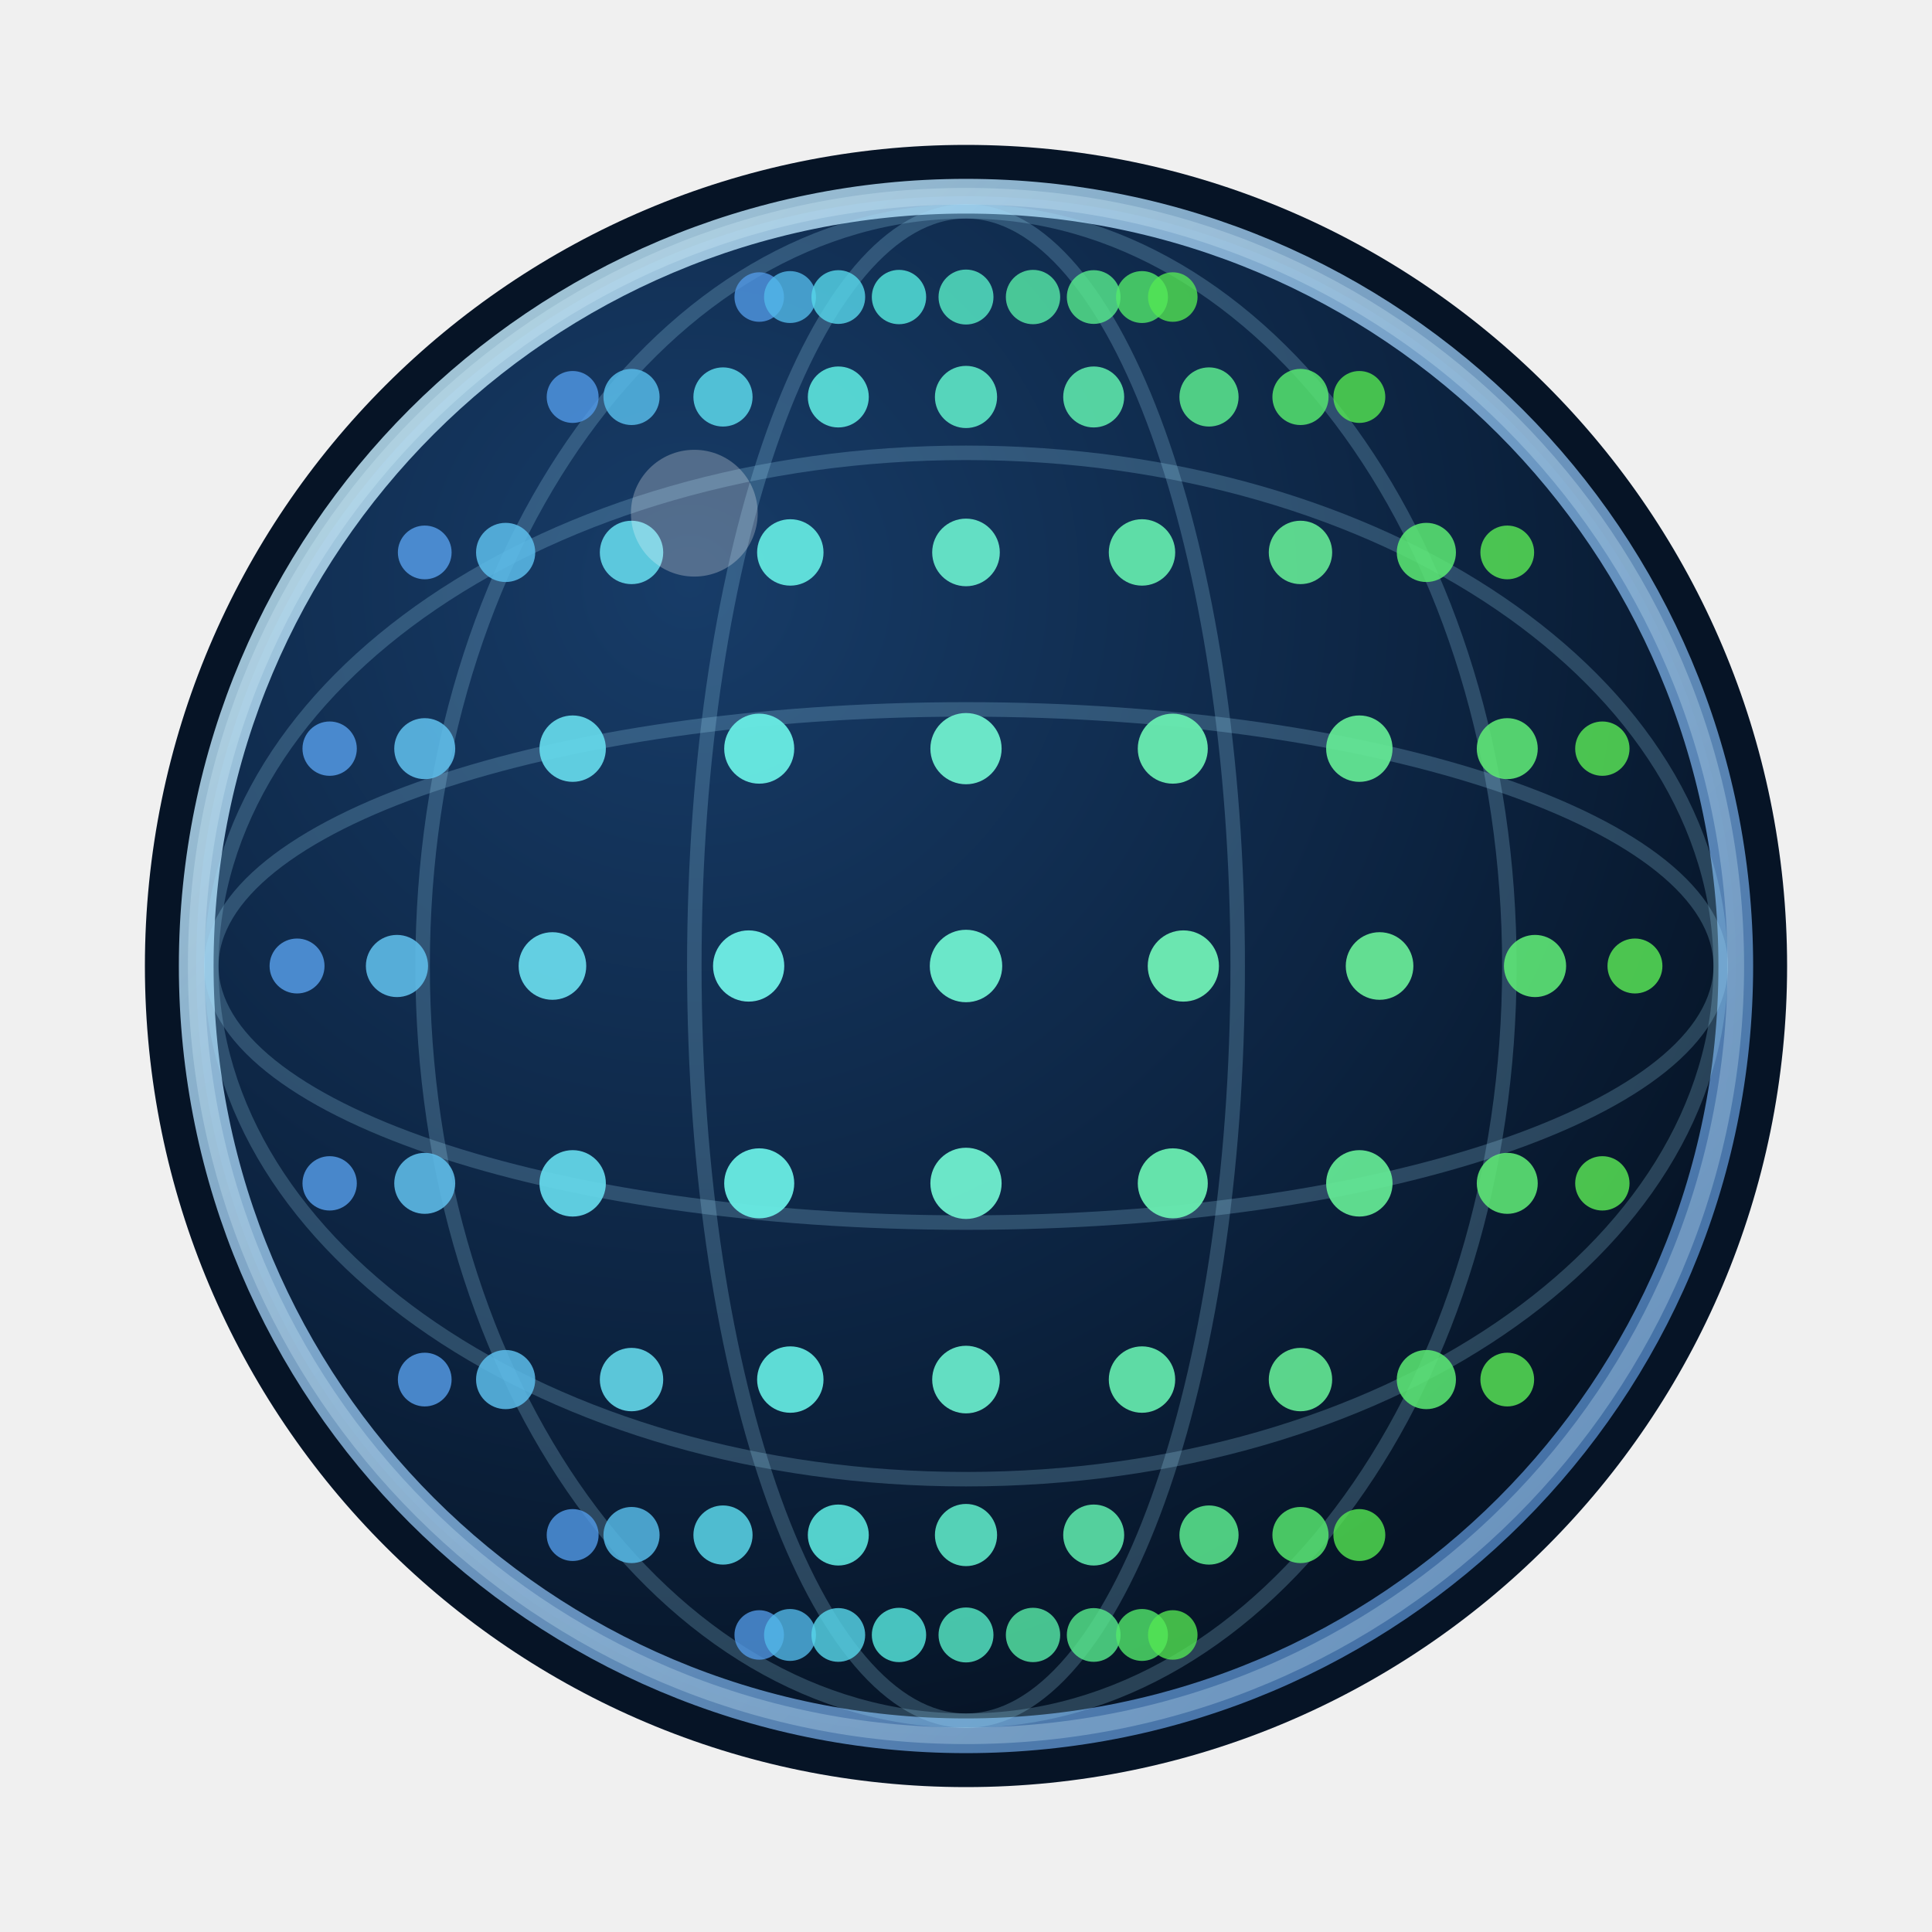
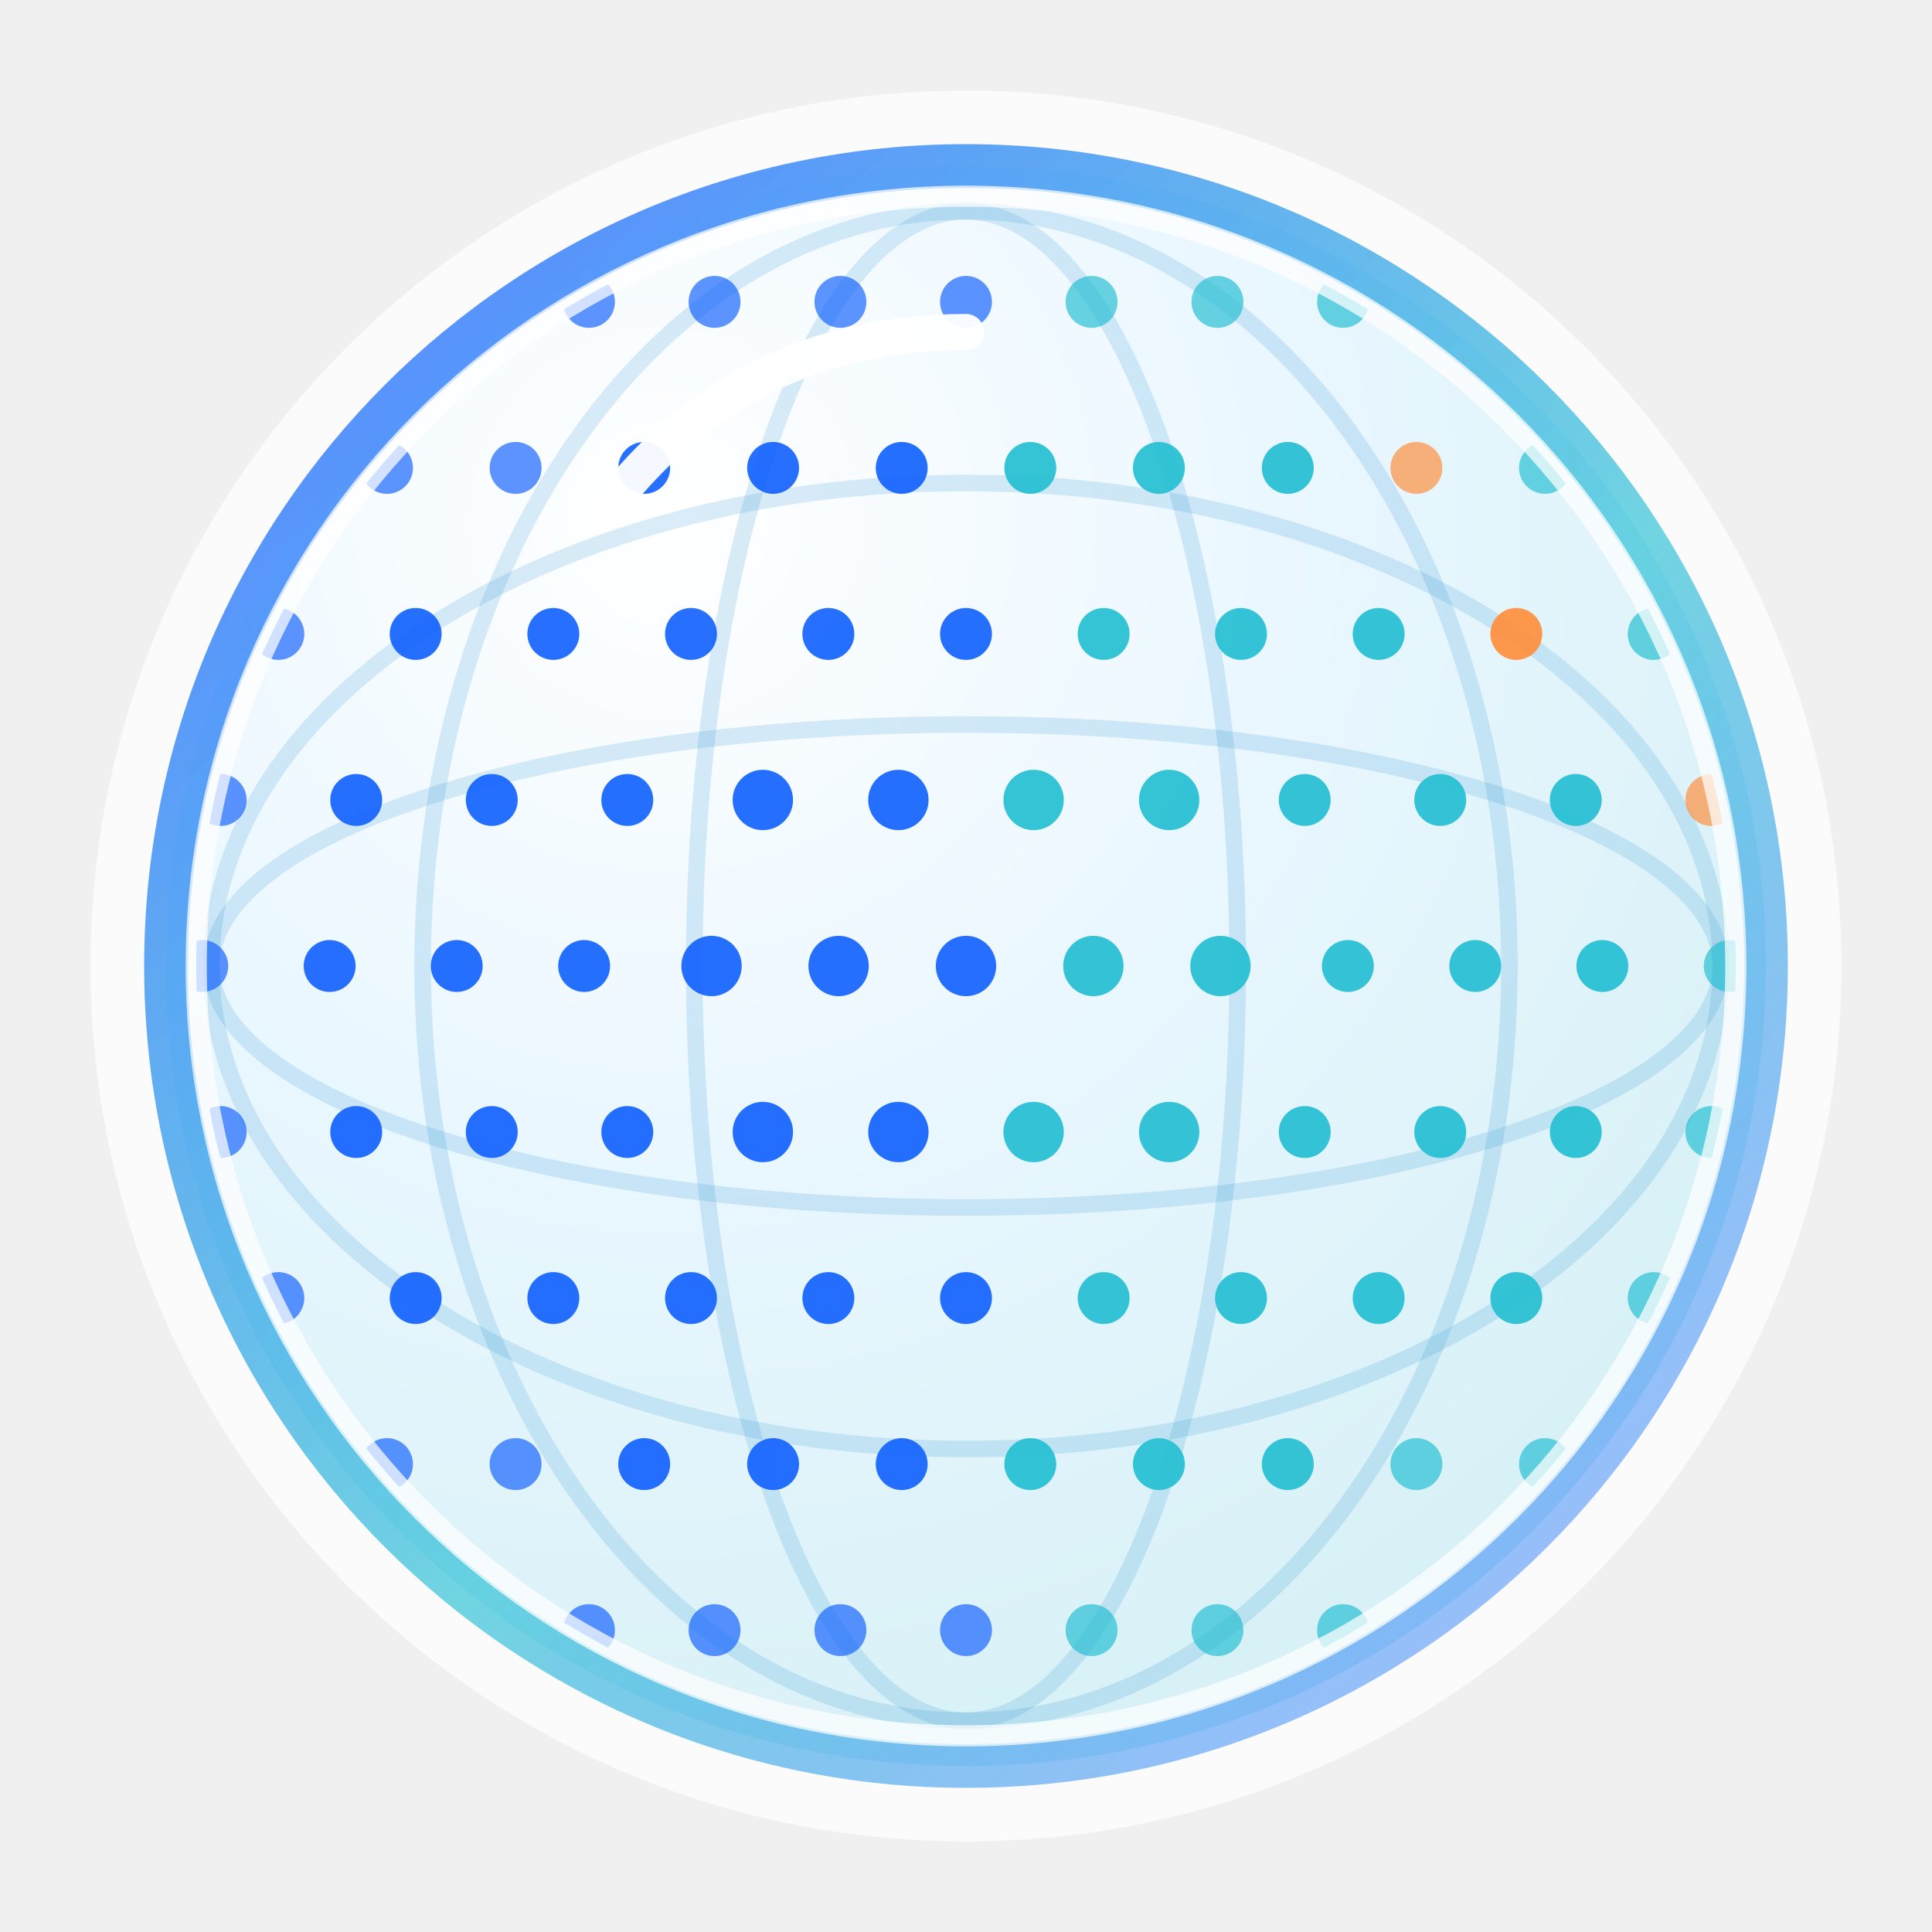
<svg xmlns="http://www.w3.org/2000/svg" width="64" height="64" viewBox="0 0 64 64" role="img" aria-label="VISTA spherical mark">
  <defs>
-     <radialGradient id="orb" cx="32%" cy="25%" r="78%">
-       <stop offset="0" stop-color="#173c68" />
-       <stop offset=".65" stop-color="#0c2340" />
-       <stop offset="1" stop-color="#061426" />
+     <radialGradient id="glass" cx="31%" cy="22%" r="82%">
+       <stop stop-color="#fff" />
+       <stop offset=".48" stop-color="#eaf7ff" />
+       <stop offset="1" stop-color="#d7f1f6" />
    </radialGradient>
-     <linearGradient id="rim" x1="0" y1="0" x2="1" y2="1">
-       <stop stop-color="#d5f8ff" stop-opacity=".85" />
-       <stop offset="1" stop-color="#60a6ff" stop-opacity=".55" />
+     <linearGradient id="edge" x1=".12" y1=".08" x2=".9" y2=".95">
+       <stop stop-color="#1463ff" stop-opacity=".72" />
+       <stop offset=".56" stop-color="#25bfd3" stop-opacity=".65" />
+       <stop offset="1" stop-color="#1463ff" stop-opacity=".4" />
    </linearGradient>
-     <clipPath id="sphereClip">
+     <clipPath id="clip">
      <circle cx="32" cy="32" r="25.5" />
    </clipPath>
  </defs>
-   <circle cx="32" cy="32" r="27.2" fill="#061426" />
-   <circle cx="32" cy="32" r="25.5" fill="url(#orb)" stroke="url(#rim)" stroke-width="1.15" />
-   <g clip-path="url(#sphereClip)" fill="none" stroke="#a6e6ff" stroke-opacity=".22" stroke-width=".48">
-     <ellipse cx="32" cy="32" rx="25" ry="8.5" />
-     <ellipse cx="32" cy="32" rx="25" ry="17" />
+   <circle cx="32" cy="32" r="29" fill="#fff" fill-opacity=".72" />
+   <circle cx="32" cy="32" r="26.5" fill="url(#glass)" stroke="url(#edge)" stroke-width="1.45" />
+   <g clip-path="url(#clip)" fill="none" stroke="#1685c9" stroke-opacity=".16" stroke-width=".55">
+     <ellipse cx="32" cy="32" rx="25" ry="8" />
+     <ellipse cx="32" cy="32" rx="25" ry="16" />
    <ellipse cx="32" cy="32" rx="9" ry="25" />
    <ellipse cx="32" cy="32" rx="18" ry="25" />
  </g>
-   <g clip-path="url(#sphereClip)">
-     <circle cx="25.15" cy="54.16" r="0.82" fill="hsl(211 78% 62%)" fill-opacity="0.77" />
-     <circle cx="26.17" cy="54.16" r="0.86" fill="hsl(199 78% 62%)" fill-opacity="0.79" />
-     <circle cx="27.77" cy="54.16" r="0.89" fill="hsl(188 78% 63%)" fill-opacity="0.81" />
-     <circle cx="29.78" cy="54.16" r="0.90" fill="hsl(176 78% 63%)" fill-opacity="0.81" />
-     <circle cx="32.00" cy="54.16" r="0.91" fill="hsl(165 78% 63%)" fill-opacity="0.82" />
-     <circle cx="34.22" cy="54.16" r="0.90" fill="hsl(153 78% 63%)" fill-opacity="0.81" />
-     <circle cx="36.23" cy="54.16" r="0.89" fill="hsl(142 78% 63%)" fill-opacity="0.81" />
-     <circle cx="37.83" cy="54.16" r="0.86" fill="hsl(130 78% 62%)" fill-opacity="0.79" />
-     <circle cx="38.85" cy="54.16" r="0.82" fill="hsl(119 78% 62%)" fill-opacity="0.77" />
-     <circle cx="18.97" cy="50.85" r="0.86" fill="hsl(211 78% 62%)" fill-opacity="0.79" />
-     <circle cx="20.92" cy="50.85" r="0.93" fill="hsl(199 78% 63%)" fill-opacity="0.83" />
-     <circle cx="23.95" cy="50.85" r="0.98" fill="hsl(188 78% 64%)" fill-opacity="0.85" />
-     <circle cx="27.77" cy="50.85" r="1.01" fill="hsl(176 78% 65%)" fill-opacity="0.87" />
-     <circle cx="32.00" cy="50.85" r="1.03" fill="hsl(165 78% 65%)" fill-opacity="0.88" />
-     <circle cx="36.23" cy="50.85" r="1.01" fill="hsl(153 78% 65%)" fill-opacity="0.87" />
-     <circle cx="40.05" cy="50.85" r="0.98" fill="hsl(142 78% 64%)" fill-opacity="0.85" />
-     <circle cx="43.08" cy="50.85" r="0.93" fill="hsl(130 78% 63%)" fill-opacity="0.83" />
-     <circle cx="45.03" cy="50.85" r="0.86" fill="hsl(119 78% 62%)" fill-opacity="0.79" />
-     <circle cx="14.07" cy="45.70" r="0.89" fill="hsl(211 78% 63%)" fill-opacity="0.81" />
-     <circle cx="16.75" cy="45.70" r="0.98" fill="hsl(199 78% 64%)" fill-opacity="0.85" />
-     <circle cx="20.92" cy="45.70" r="1.05" fill="hsl(188 78% 66%)" fill-opacity="0.89" />
-     <circle cx="26.18" cy="45.70" r="1.10" fill="hsl(176 78% 66%)" fill-opacity="0.92" />
-     <circle cx="32.00" cy="45.70" r="1.12" fill="hsl(165 78% 67%)" fill-opacity="0.93" />
-     <circle cx="37.83" cy="45.70" r="1.10" fill="hsl(153 78% 66%)" fill-opacity="0.92" />
-     <circle cx="43.08" cy="45.70" r="1.05" fill="hsl(142 78% 66%)" fill-opacity="0.89" />
-     <circle cx="47.25" cy="45.70" r="0.98" fill="hsl(130 78% 64%)" fill-opacity="0.85" />
-     <circle cx="49.93" cy="45.70" r="0.89" fill="hsl(119 78% 63%)" fill-opacity="0.81" />
-     <circle cx="10.92" cy="39.20" r="0.90" fill="hsl(211 78% 63%)" fill-opacity="0.81" />
-     <circle cx="14.07" cy="39.20" r="1.01" fill="hsl(199 78% 65%)" fill-opacity="0.87" />
-     <circle cx="18.97" cy="39.20" r="1.10" fill="hsl(188 78% 66%)" fill-opacity="0.92" />
-     <circle cx="25.15" cy="39.20" r="1.16" fill="hsl(176 78% 67%)" fill-opacity="0.95" />
-     <circle cx="32.00" cy="39.20" r="1.18" fill="hsl(165 78% 68%)" fill-opacity="0.96" />
-     <circle cx="38.85" cy="39.20" r="1.16" fill="hsl(153 78% 67%)" fill-opacity="0.95" />
-     <circle cx="45.03" cy="39.20" r="1.10" fill="hsl(142 78% 66%)" fill-opacity="0.92" />
-     <circle cx="49.93" cy="39.20" r="1.01" fill="hsl(130 78% 65%)" fill-opacity="0.87" />
-     <circle cx="53.08" cy="39.20" r="0.90" fill="hsl(119 78% 63%)" fill-opacity="0.81" />
-     <circle cx="9.84" cy="32.00" r="0.91" fill="hsl(211 78% 63%)" fill-opacity="0.82" />
-     <circle cx="13.15" cy="32.00" r="1.03" fill="hsl(199 78% 65%)" fill-opacity="0.88" />
-     <circle cx="18.30" cy="32.00" r="1.12" fill="hsl(188 78% 67%)" fill-opacity="0.93" />
-     <circle cx="24.80" cy="32.00" r="1.18" fill="hsl(176 78% 68%)" fill-opacity="0.96" />
-     <circle cx="32.00" cy="32.00" r="1.20" fill="hsl(165 78% 68%)" fill-opacity="0.97" />
-     <circle cx="39.20" cy="32.00" r="1.18" fill="hsl(153 78% 68%)" fill-opacity="0.96" />
-     <circle cx="45.70" cy="32.00" r="1.12" fill="hsl(142 78% 67%)" fill-opacity="0.93" />
-     <circle cx="50.85" cy="32.00" r="1.03" fill="hsl(130 78% 65%)" fill-opacity="0.88" />
-     <circle cx="54.16" cy="32.00" r="0.91" fill="hsl(119 78% 63%)" fill-opacity="0.82" />
-     <circle cx="10.92" cy="24.80" r="0.90" fill="hsl(211 78% 63%)" fill-opacity="0.81" />
-     <circle cx="14.07" cy="24.80" r="1.01" fill="hsl(199 78% 65%)" fill-opacity="0.87" />
-     <circle cx="18.97" cy="24.80" r="1.10" fill="hsl(188 78% 66%)" fill-opacity="0.92" />
-     <circle cx="25.15" cy="24.80" r="1.16" fill="hsl(176 78% 67%)" fill-opacity="0.95" />
-     <circle cx="32.00" cy="24.80" r="1.18" fill="hsl(165 78% 68%)" fill-opacity="0.96" />
-     <circle cx="38.85" cy="24.80" r="1.16" fill="hsl(153 78% 67%)" fill-opacity="0.95" />
-     <circle cx="45.03" cy="24.80" r="1.10" fill="hsl(142 78% 66%)" fill-opacity="0.92" />
-     <circle cx="49.93" cy="24.80" r="1.01" fill="hsl(130 78% 65%)" fill-opacity="0.87" />
-     <circle cx="53.08" cy="24.80" r="0.90" fill="hsl(119 78% 63%)" fill-opacity="0.81" />
-     <circle cx="14.07" cy="18.30" r="0.89" fill="hsl(211 78% 63%)" fill-opacity="0.81" />
-     <circle cx="16.75" cy="18.30" r="0.98" fill="hsl(199 78% 64%)" fill-opacity="0.85" />
-     <circle cx="20.92" cy="18.30" r="1.05" fill="hsl(188 78% 66%)" fill-opacity="0.89" />
-     <circle cx="26.18" cy="18.30" r="1.10" fill="hsl(176 78% 66%)" fill-opacity="0.92" />
-     <circle cx="32.00" cy="18.30" r="1.12" fill="hsl(165 78% 67%)" fill-opacity="0.93" />
-     <circle cx="37.83" cy="18.30" r="1.10" fill="hsl(153 78% 66%)" fill-opacity="0.92" />
-     <circle cx="43.08" cy="18.30" r="1.05" fill="hsl(142 78% 66%)" fill-opacity="0.89" />
-     <circle cx="47.25" cy="18.30" r="0.98" fill="hsl(130 78% 64%)" fill-opacity="0.85" />
-     <circle cx="49.93" cy="18.30" r="0.89" fill="hsl(119 78% 63%)" fill-opacity="0.81" />
-     <circle cx="18.97" cy="13.15" r="0.86" fill="hsl(211 78% 62%)" fill-opacity="0.79" />
-     <circle cx="20.92" cy="13.15" r="0.93" fill="hsl(199 78% 63%)" fill-opacity="0.83" />
-     <circle cx="23.95" cy="13.15" r="0.98" fill="hsl(188 78% 64%)" fill-opacity="0.85" />
-     <circle cx="27.77" cy="13.15" r="1.01" fill="hsl(176 78% 65%)" fill-opacity="0.87" />
-     <circle cx="32.00" cy="13.15" r="1.03" fill="hsl(165 78% 65%)" fill-opacity="0.88" />
-     <circle cx="36.23" cy="13.15" r="1.01" fill="hsl(153 78% 65%)" fill-opacity="0.87" />
-     <circle cx="40.05" cy="13.15" r="0.98" fill="hsl(142 78% 64%)" fill-opacity="0.85" />
-     <circle cx="43.08" cy="13.15" r="0.93" fill="hsl(130 78% 63%)" fill-opacity="0.83" />
-     <circle cx="45.03" cy="13.15" r="0.86" fill="hsl(119 78% 62%)" fill-opacity="0.79" />
-     <circle cx="25.15" cy="9.84" r="0.82" fill="hsl(211 78% 62%)" fill-opacity="0.77" />
-     <circle cx="26.17" cy="9.84" r="0.86" fill="hsl(199 78% 62%)" fill-opacity="0.79" />
-     <circle cx="27.77" cy="9.84" r="0.89" fill="hsl(188 78% 63%)" fill-opacity="0.81" />
-     <circle cx="29.78" cy="9.84" r="0.90" fill="hsl(176 78% 63%)" fill-opacity="0.81" />
-     <circle cx="32.00" cy="9.84" r="0.91" fill="hsl(165 78% 63%)" fill-opacity="0.82" />
-     <circle cx="34.22" cy="9.84" r="0.90" fill="hsl(153 78% 63%)" fill-opacity="0.81" />
-     <circle cx="36.23" cy="9.84" r="0.89" fill="hsl(142 78% 63%)" fill-opacity="0.81" />
-     <circle cx="37.83" cy="9.84" r="0.86" fill="hsl(130 78% 62%)" fill-opacity="0.79" />
-     <circle cx="38.85" cy="9.84" r="0.82" fill="hsl(119 78% 62%)" fill-opacity="0.77" />
+   <g clip-path="url(#clip)">
+     <circle cx="19.51" cy="10.00" r="0.86" fill="#1463ff" fill-opacity="0.68" />
+     <circle cx="23.67" cy="10.00" r="0.86" fill="#1463ff" fill-opacity="0.68" />
+     <circle cx="27.84" cy="10.00" r="0.86" fill="#1463ff" fill-opacity="0.68" />
+     <circle cx="32.00" cy="10.00" r="0.86" fill="#1463ff" fill-opacity="0.68" />
+     <circle cx="36.16" cy="10.00" r="0.86" fill="#25bfd3" fill-opacity="0.68" />
+     <circle cx="40.33" cy="10.00" r="0.86" fill="#25bfd3" fill-opacity="0.68" />
+     <circle cx="44.49" cy="10.00" r="0.86" fill="#25bfd3" fill-opacity="0.68" />
+     <circle cx="12.82" cy="15.50" r="0.86" fill="#1463ff" fill-opacity="0.68" />
+     <circle cx="17.08" cy="15.50" r="0.86" fill="#1463ff" fill-opacity="0.68" />
+     <circle cx="21.34" cy="15.50" r="0.86" fill="#1463ff" fill-opacity="0.92" />
+     <circle cx="25.61" cy="15.50" r="0.86" fill="#1463ff" fill-opacity="0.92" />
+     <circle cx="29.87" cy="15.50" r="0.86" fill="#1463ff" fill-opacity="0.92" />
+     <circle cx="34.13" cy="15.50" r="0.86" fill="#25bfd3" fill-opacity="0.92" />
+     <circle cx="38.39" cy="15.50" r="0.86" fill="#25bfd3" fill-opacity="0.92" />
+     <circle cx="42.66" cy="15.50" r="0.86" fill="#25bfd3" fill-opacity="0.92" />
+     <circle cx="46.92" cy="15.50" r="0.86" fill="#ff8f3d" fill-opacity="0.68" />
+     <circle cx="51.18" cy="15.50" r="0.86" fill="#25bfd3" fill-opacity="0.68" />
+     <circle cx="9.22" cy="21.00" r="0.86" fill="#1463ff" fill-opacity="0.68" />
+     <circle cx="13.77" cy="21.00" r="0.86" fill="#1463ff" fill-opacity="0.92" />
+     <circle cx="18.33" cy="21.00" r="0.86" fill="#1463ff" fill-opacity="0.92" />
+     <circle cx="22.89" cy="21.00" r="0.86" fill="#1463ff" fill-opacity="0.92" />
+     <circle cx="27.44" cy="21.00" r="0.86" fill="#1463ff" fill-opacity="0.92" />
+     <circle cx="32.00" cy="21.00" r="0.86" fill="#1463ff" fill-opacity="0.92" />
+     <circle cx="36.56" cy="21.00" r="0.86" fill="#25bfd3" fill-opacity="0.92" />
+     <circle cx="41.11" cy="21.00" r="0.86" fill="#25bfd3" fill-opacity="0.92" />
+     <circle cx="45.67" cy="21.00" r="0.86" fill="#25bfd3" fill-opacity="0.92" />
+     <circle cx="50.23" cy="21.00" r="0.86" fill="#ff8f3d" fill-opacity="0.92" />
+     <circle cx="54.78" cy="21.00" r="0.86" fill="#25bfd3" fill-opacity="0.68" />
+     <circle cx="7.31" cy="26.50" r="0.86" fill="#1463ff" fill-opacity="0.68" />
+     <circle cx="11.80" cy="26.50" r="0.86" fill="#1463ff" fill-opacity="0.92" />
+     <circle cx="16.29" cy="26.50" r="0.86" fill="#1463ff" fill-opacity="0.92" />
+     <circle cx="20.78" cy="26.50" r="0.86" fill="#1463ff" fill-opacity="0.92" />
+     <circle cx="25.27" cy="26.50" r="1.00" fill="#1463ff" fill-opacity="0.92" />
+     <circle cx="29.76" cy="26.50" r="1.00" fill="#1463ff" fill-opacity="0.92" />
+     <circle cx="34.24" cy="26.50" r="1.00" fill="#25bfd3" fill-opacity="0.92" />
+     <circle cx="38.73" cy="26.50" r="1.00" fill="#25bfd3" fill-opacity="0.92" />
+     <circle cx="43.22" cy="26.50" r="0.86" fill="#25bfd3" fill-opacity="0.92" />
+     <circle cx="47.71" cy="26.50" r="0.86" fill="#25bfd3" fill-opacity="0.92" />
+     <circle cx="52.20" cy="26.50" r="0.86" fill="#25bfd3" fill-opacity="0.92" />
+     <circle cx="56.69" cy="26.50" r="0.86" fill="#ff8f3d" fill-opacity="0.68" />
+     <circle cx="6.70" cy="32.00" r="0.86" fill="#1463ff" fill-opacity="0.68" />
+     <circle cx="10.92" cy="32.00" r="0.86" fill="#1463ff" fill-opacity="0.92" />
+     <circle cx="15.13" cy="32.00" r="0.86" fill="#1463ff" fill-opacity="0.92" />
+     <circle cx="19.35" cy="32.00" r="0.86" fill="#1463ff" fill-opacity="0.92" />
+     <circle cx="23.57" cy="32.00" r="1.00" fill="#1463ff" fill-opacity="0.92" />
+     <circle cx="27.78" cy="32.00" r="1.00" fill="#1463ff" fill-opacity="0.92" />
+     <circle cx="32.00" cy="32.00" r="1.00" fill="#1463ff" fill-opacity="0.92" />
+     <circle cx="36.22" cy="32.00" r="1.00" fill="#25bfd3" fill-opacity="0.92" />
+     <circle cx="40.43" cy="32.00" r="1.00" fill="#25bfd3" fill-opacity="0.92" />
+     <circle cx="44.65" cy="32.00" r="0.86" fill="#25bfd3" fill-opacity="0.92" />
+     <circle cx="48.87" cy="32.00" r="0.86" fill="#25bfd3" fill-opacity="0.92" />
+     <circle cx="53.08" cy="32.00" r="0.86" fill="#25bfd3" fill-opacity="0.92" />
+     <circle cx="57.30" cy="32.00" r="0.86" fill="#25bfd3" fill-opacity="0.68" />
+     <circle cx="7.31" cy="37.50" r="0.86" fill="#1463ff" fill-opacity="0.68" />
+     <circle cx="11.80" cy="37.50" r="0.86" fill="#1463ff" fill-opacity="0.92" />
+     <circle cx="16.29" cy="37.50" r="0.86" fill="#1463ff" fill-opacity="0.92" />
+     <circle cx="20.78" cy="37.50" r="0.86" fill="#1463ff" fill-opacity="0.92" />
+     <circle cx="25.27" cy="37.50" r="1.00" fill="#1463ff" fill-opacity="0.92" />
+     <circle cx="29.76" cy="37.50" r="1.00" fill="#1463ff" fill-opacity="0.92" />
+     <circle cx="34.24" cy="37.50" r="1.00" fill="#25bfd3" fill-opacity="0.92" />
+     <circle cx="38.73" cy="37.50" r="1.00" fill="#25bfd3" fill-opacity="0.92" />
+     <circle cx="43.22" cy="37.50" r="0.86" fill="#25bfd3" fill-opacity="0.92" />
+     <circle cx="47.71" cy="37.50" r="0.86" fill="#25bfd3" fill-opacity="0.92" />
+     <circle cx="52.20" cy="37.50" r="0.86" fill="#25bfd3" fill-opacity="0.92" />
+     <circle cx="56.69" cy="37.50" r="0.86" fill="#25bfd3" fill-opacity="0.68" />
+     <circle cx="9.22" cy="43.00" r="0.86" fill="#1463ff" fill-opacity="0.68" />
+     <circle cx="13.77" cy="43.00" r="0.86" fill="#1463ff" fill-opacity="0.92" />
+     <circle cx="18.33" cy="43.00" r="0.86" fill="#1463ff" fill-opacity="0.92" />
+     <circle cx="22.89" cy="43.00" r="0.86" fill="#1463ff" fill-opacity="0.92" />
+     <circle cx="27.44" cy="43.00" r="0.86" fill="#1463ff" fill-opacity="0.92" />
+     <circle cx="32.00" cy="43.00" r="0.86" fill="#1463ff" fill-opacity="0.92" />
+     <circle cx="36.56" cy="43.00" r="0.86" fill="#25bfd3" fill-opacity="0.92" />
+     <circle cx="41.11" cy="43.00" r="0.86" fill="#25bfd3" fill-opacity="0.92" />
+     <circle cx="45.67" cy="43.00" r="0.86" fill="#25bfd3" fill-opacity="0.92" />
+     <circle cx="50.23" cy="43.00" r="0.86" fill="#25bfd3" fill-opacity="0.92" />
+     <circle cx="54.78" cy="43.00" r="0.86" fill="#25bfd3" fill-opacity="0.68" />
+     <circle cx="12.82" cy="48.50" r="0.86" fill="#1463ff" fill-opacity="0.68" />
+     <circle cx="17.08" cy="48.50" r="0.86" fill="#1463ff" fill-opacity="0.68" />
+     <circle cx="21.34" cy="48.50" r="0.86" fill="#1463ff" fill-opacity="0.92" />
+     <circle cx="25.61" cy="48.50" r="0.86" fill="#1463ff" fill-opacity="0.92" />
+     <circle cx="29.87" cy="48.50" r="0.86" fill="#1463ff" fill-opacity="0.92" />
+     <circle cx="34.13" cy="48.50" r="0.86" fill="#25bfd3" fill-opacity="0.92" />
+     <circle cx="38.39" cy="48.50" r="0.86" fill="#25bfd3" fill-opacity="0.92" />
+     <circle cx="42.66" cy="48.50" r="0.86" fill="#25bfd3" fill-opacity="0.92" />
+     <circle cx="46.92" cy="48.50" r="0.86" fill="#25bfd3" fill-opacity="0.68" />
+     <circle cx="51.18" cy="48.50" r="0.86" fill="#25bfd3" fill-opacity="0.68" />
+     <circle cx="19.51" cy="54.00" r="0.86" fill="#1463ff" fill-opacity="0.68" />
+     <circle cx="23.67" cy="54.00" r="0.86" fill="#1463ff" fill-opacity="0.68" />
+     <circle cx="27.84" cy="54.00" r="0.86" fill="#1463ff" fill-opacity="0.68" />
+     <circle cx="32.00" cy="54.00" r="0.86" fill="#1463ff" fill-opacity="0.68" />
+     <circle cx="36.16" cy="54.00" r="0.86" fill="#25bfd3" fill-opacity="0.68" />
+     <circle cx="40.33" cy="54.00" r="0.86" fill="#25bfd3" fill-opacity="0.68" />
+     <circle cx="44.49" cy="54.00" r="0.86" fill="#25bfd3" fill-opacity="0.68" />
  </g>
-   <circle cx="23" cy="17" r="2.1" fill="#fff" fill-opacity=".26" />
-   <circle cx="32" cy="32" r="25.5" fill="none" stroke="#d8f6ff" stroke-opacity=".27" stroke-width=".55" />
+   <path d="M20 17c3-4 7-6 12-6" fill="none" stroke="#fff" stroke-linecap="round" stroke-opacity=".95" stroke-width="1.2" />
+   <circle cx="32" cy="32" r="25.5" fill="none" stroke="#fff" stroke-opacity=".72" stroke-width=".7" />
</svg>
